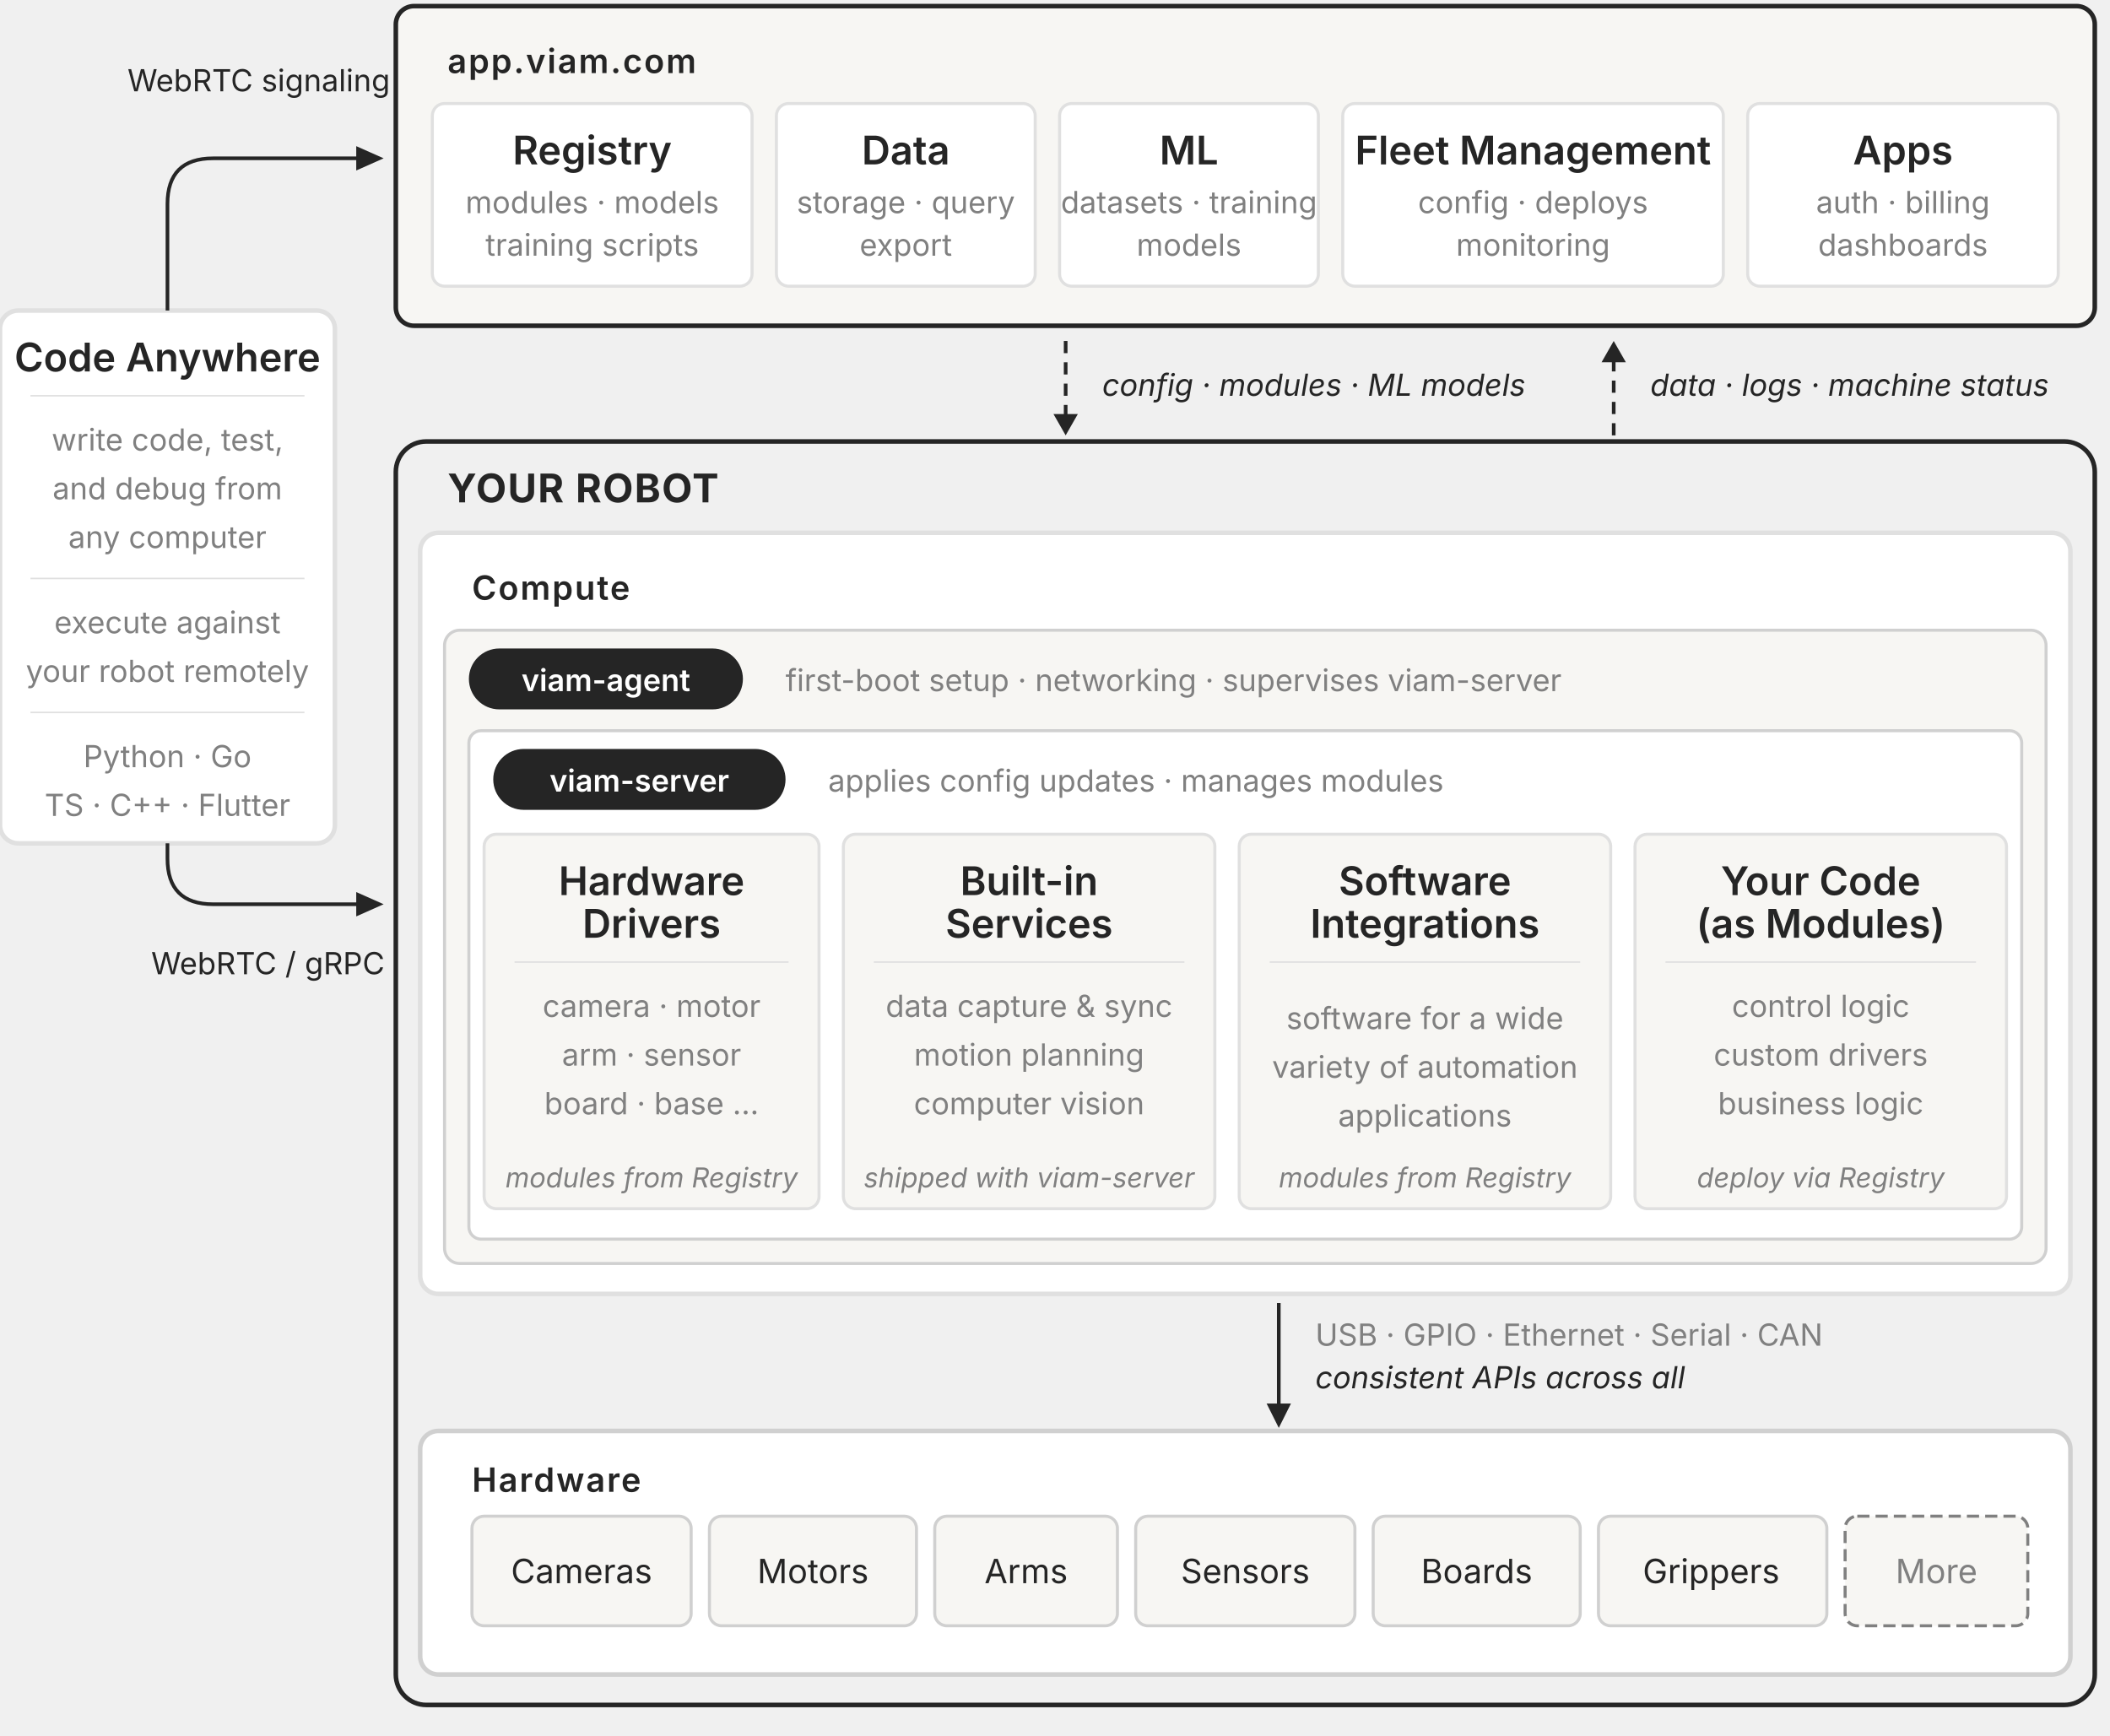
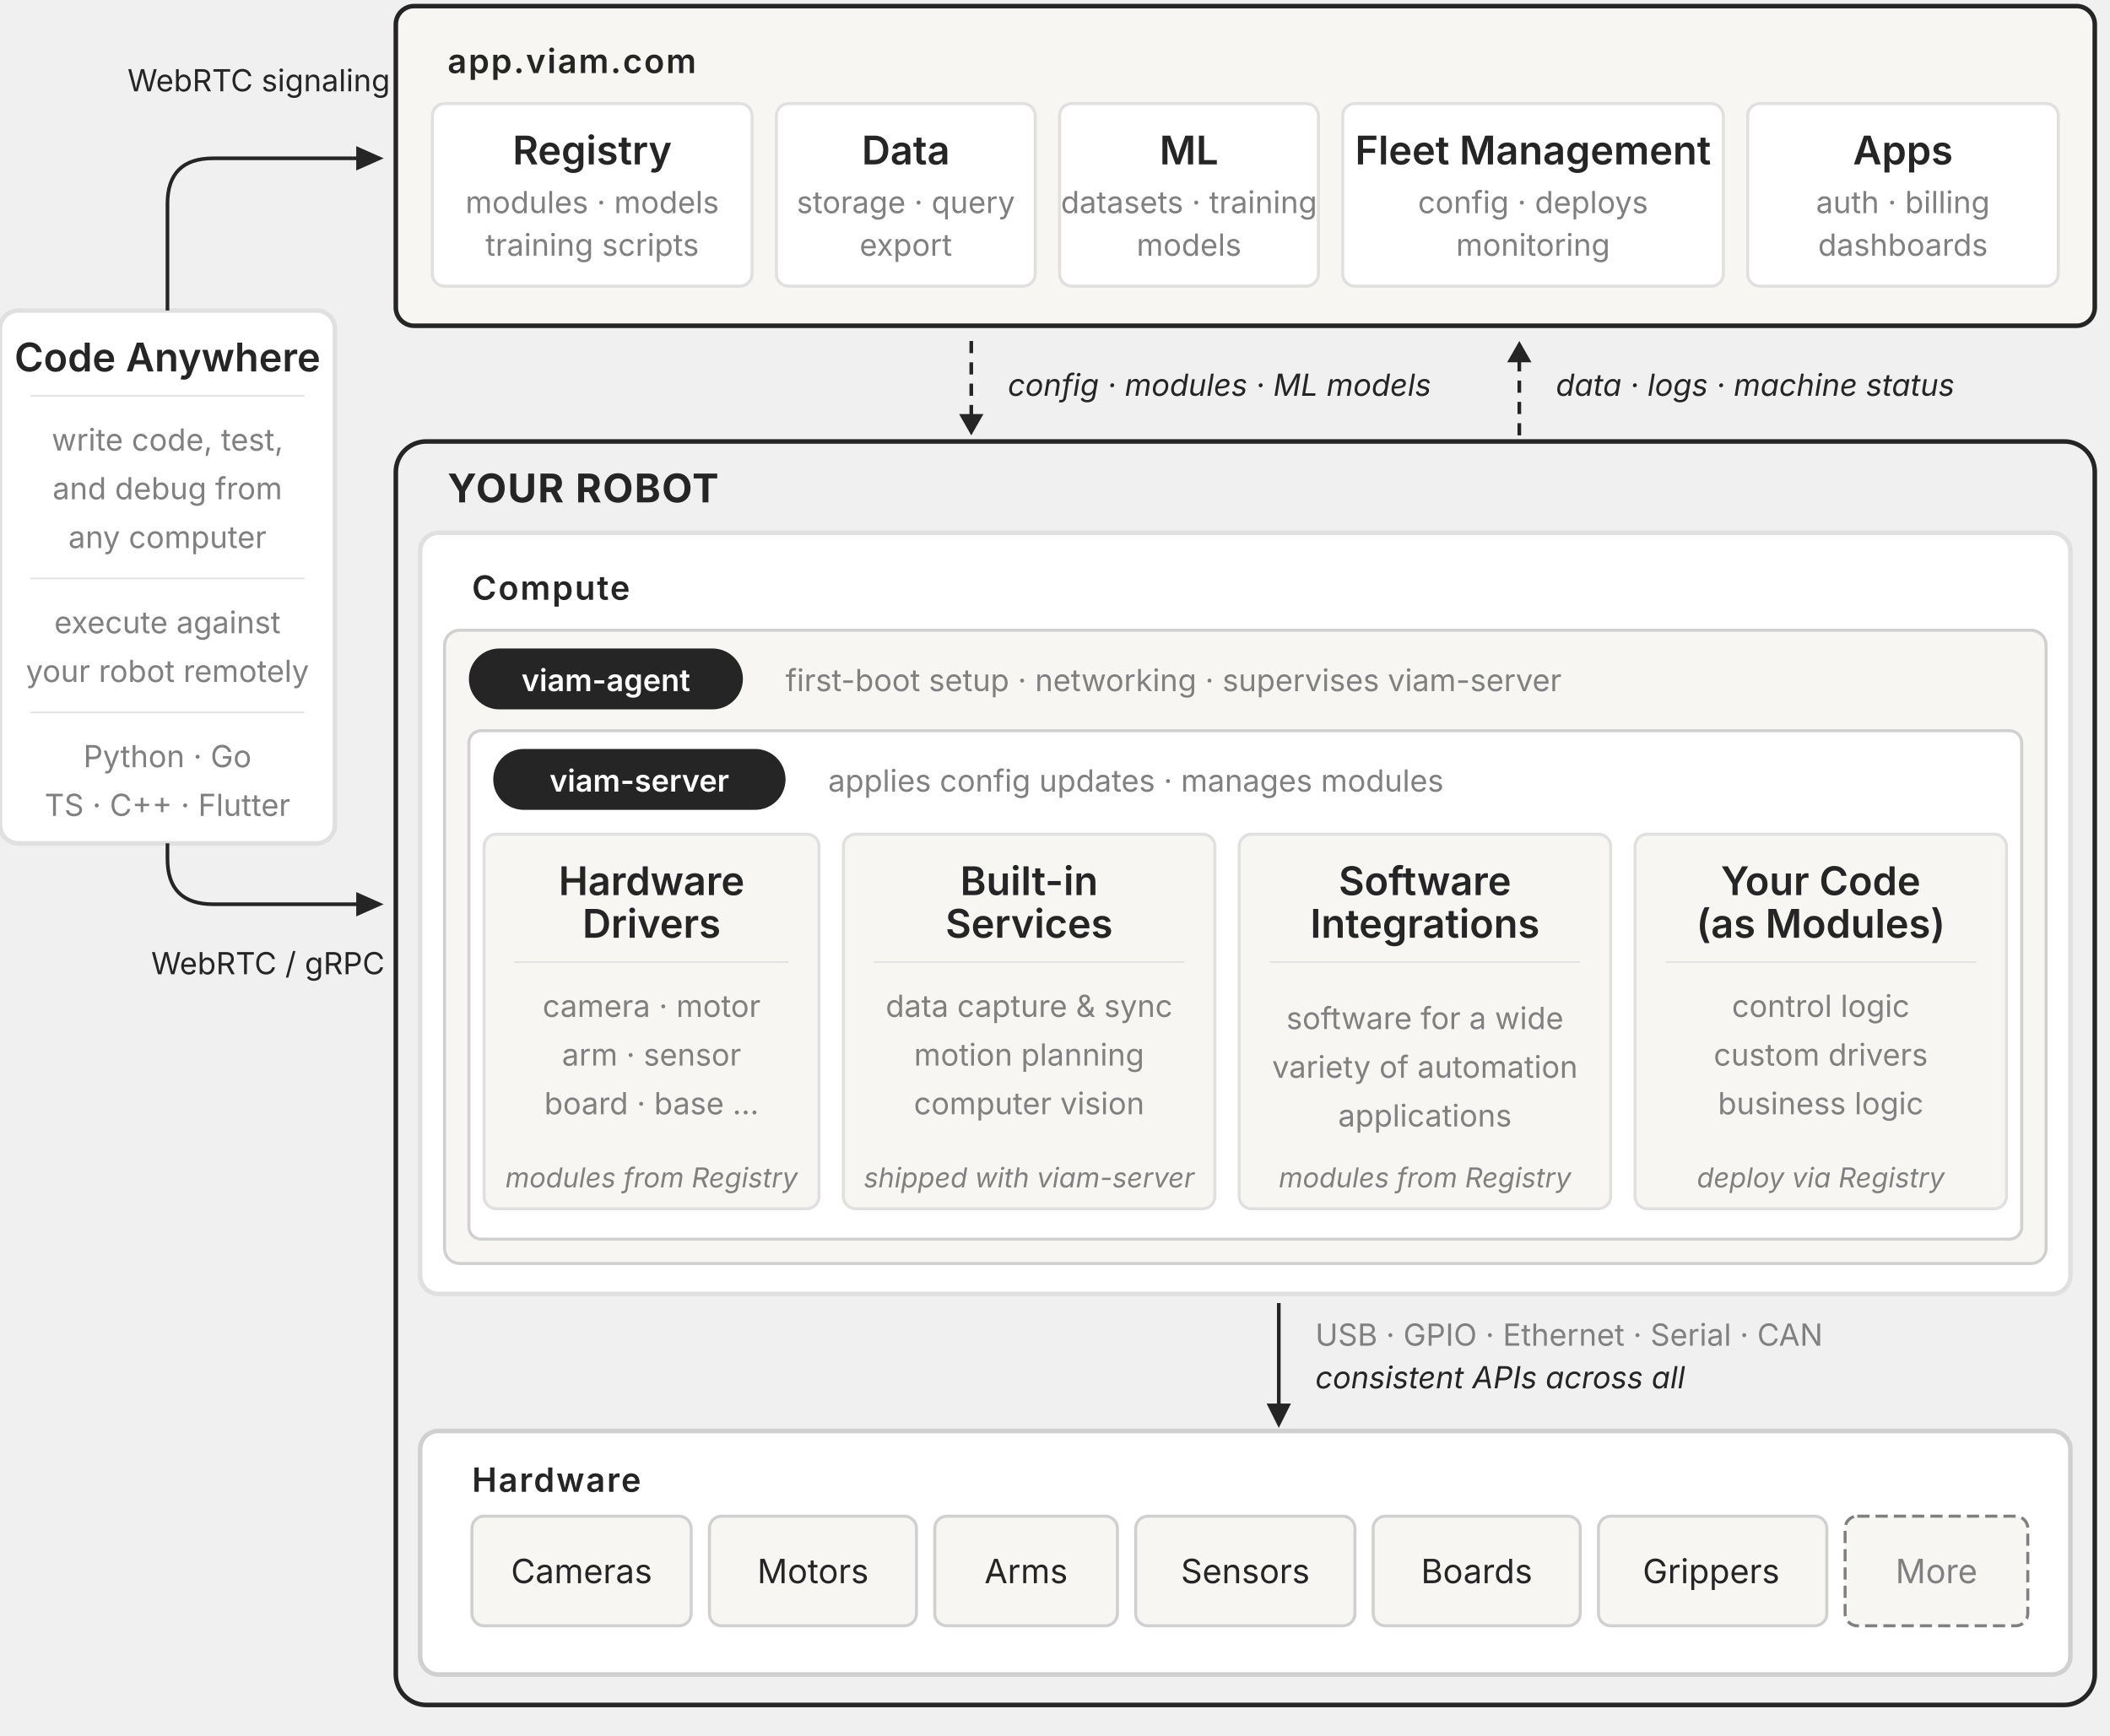
<svg xmlns="http://www.w3.org/2000/svg" viewBox="0 0 693 570" font-family="'Inter', 'Helvetica Neue', Arial, sans-serif">
  <defs>
    <style>
      .layer-label { font-size: 11px; font-weight: 600; letter-spacing: 0.05em; text-transform: uppercase; }
      .box-label { font-size: 13px; font-weight: 600; }
      .arrow-label { font-size: 10px; font-style: italic; }
    </style>
  </defs>
  <rect x="0" y="102" width="110" height="175" rx="6" fill="#fff" stroke="#e0e0e0" stroke-width="1.5" />
  <text x="55" y="122" text-anchor="middle" class="box-label" fill="#252525">Code Anywhere</text>
  <line x1="10" y1="130" x2="100" y2="130" stroke="#e0e0e0" stroke-width="0.5" />
  <text x="55" y="148" text-anchor="middle" style="font-size:10px; fill:#808080">write code, test,</text>
  <text x="55" y="164" text-anchor="middle" style="font-size:10px; fill:#808080">and debug from</text>
  <text x="55" y="180" text-anchor="middle" style="font-size:10px; fill:#808080">any computer</text>
  <line x1="10" y1="190" x2="100" y2="190" stroke="#e0e0e0" stroke-width="0.5" />
  <text x="55" y="208" text-anchor="middle" style="font-size:10px; fill:#808080">execute against</text>
  <text x="55" y="224" text-anchor="middle" style="font-size:10px; fill:#808080">your robot remotely</text>
  <line x1="10" y1="234" x2="100" y2="234" stroke="#e0e0e0" stroke-width="0.5" />
  <text x="55" y="252" text-anchor="middle" style="font-size:10px; fill:#808080">Python · Go</text>
  <text x="55" y="268" text-anchor="middle" style="font-size:10px; fill:#808080">TS · C++ · Flutter</text>
  <path d="M55,102 L55,67 Q55,52 70,52 L120,52" fill="none" stroke="#252525" stroke-width="1.2" />
  <polygon points="117,48 126,52 117,56" fill="#252525" />
  <text x="85" y="30" text-anchor="middle" style="font-size:10px; fill:#252525">WebRTC signaling</text>
  <path d="M55,277 L55,282 Q55,297 70,297 L120,297" fill="none" stroke="#252525" stroke-width="1.2" />
  <polygon points="117,293 126,297 117,301" fill="#252525" />
  <text x="88" y="320" text-anchor="middle" style="font-size:10px; fill:#252525">WebRTC / gRPC</text>
  <rect x="130" y="2" width="558" height="105" rx="6" fill="#f7f6f3" stroke="#252525" stroke-width="1.5" />
  <text x="147" y="24" class="layer-label" fill="#252525">app.viam.com</text>
  <rect x="142" y="34" width="105" height="60" rx="4" fill="#fff" stroke="#e0e0e0" stroke-width="1" />
  <text x="194.5" y="54" text-anchor="middle" class="box-label" fill="#252525">Registry</text>
  <text x="194.5" y="70" text-anchor="middle" style="font-size:10px; fill:#808080">modules · models</text>
  <text x="194.5" y="84" text-anchor="middle" style="font-size:10px; fill:#808080">training scripts</text>
  <rect x="255" y="34" width="85" height="60" rx="4" fill="#fff" stroke="#e0e0e0" stroke-width="1" />
  <text x="297.5" y="54" text-anchor="middle" class="box-label" fill="#252525">Data</text>
  <text x="297.5" y="70" text-anchor="middle" style="font-size:10px; fill:#808080">storage · query</text>
  <text x="297.5" y="84" text-anchor="middle" style="font-size:10px; fill:#808080">export</text>
  <rect x="348" y="34" width="85" height="60" rx="4" fill="#fff" stroke="#e0e0e0" stroke-width="1" />
  <text x="390.5" y="54" text-anchor="middle" class="box-label" fill="#252525">ML</text>
  <text x="390.5" y="70" text-anchor="middle" style="font-size:10px; fill:#808080">datasets · training</text>
  <text x="390.5" y="84" text-anchor="middle" style="font-size:10px; fill:#808080">models</text>
  <rect x="441" y="34" width="125" height="60" rx="4" fill="#fff" stroke="#e0e0e0" stroke-width="1" />
  <text x="503.5" y="54" text-anchor="middle" class="box-label" fill="#252525">Fleet Management</text>
  <text x="503.5" y="70" text-anchor="middle" style="font-size:10px; fill:#808080">config · deploys</text>
  <text x="503.5" y="84" text-anchor="middle" style="font-size:10px; fill:#808080">monitoring</text>
  <rect x="574" y="34" width="102" height="60" rx="4" fill="#fff" stroke="#e0e0e0" stroke-width="1" />
  <text x="625" y="54" text-anchor="middle" class="box-label" fill="#252525">Apps</text>
  <text x="625" y="70" text-anchor="middle" style="font-size:10px; fill:#808080">auth · billing</text>
  <text x="625" y="84" text-anchor="middle" style="font-size:10px; fill:#808080">dashboards</text>
-   <line x1="350" y1="112" x2="350" y2="138" stroke="#252525" stroke-width="1.2" stroke-dasharray="4,3" />
-   <polygon points="346,136 350,143 354,136" fill="#252525" />
-   <text x="362" y="130" class="arrow-label" fill="#252525">config · modules · ML models</text>
-   <line x1="530" y1="143" x2="530" y2="117" stroke="#252525" stroke-width="1.2" stroke-dasharray="4,3" />
-   <polygon points="526,119 530,112 534,119" fill="#252525" />
-   <text x="542" y="130" class="arrow-label" fill="#252525">data · logs · machine status</text>
+   <line x1="319" y1="112" x2="319" y2="138" stroke="#252525" stroke-width="1.2" stroke-dasharray="4,3" />
+   <polygon points="315,136 319,143 323,136" fill="#252525" />
+   <text x="331" y="130" class="arrow-label" fill="#252525">config · modules · ML models</text>
+   <line x1="499" y1="143" x2="499" y2="117" stroke="#252525" stroke-width="1.2" stroke-dasharray="4,3" />
+   <polygon points="495,119 499,112 503,119" fill="#252525" />
+   <text x="511" y="130" class="arrow-label" fill="#252525">data · logs · machine status</text>
  <rect x="130" y="145" width="558" height="415" rx="10" fill="none" stroke="#252525" stroke-width="1.5" />
  <text x="147" y="165" style="font-size:13px; font-weight:700; fill:#252525; letter-spacing:0.03em">YOUR ROBOT</text>
  <rect x="138" y="175" width="542" height="250" rx="6" fill="#fff" stroke="#e0e0e0" stroke-width="1.5" />
  <text x="155" y="197" class="layer-label" fill="#252525">Compute</text>
  <rect x="146" y="207" width="526" height="208" rx="5" fill="#f7f6f3" stroke="#d0d0d0" stroke-width="1" />
  <rect x="154" y="213" width="90" height="20" rx="10" fill="#252525" />
  <text x="199" y="227" text-anchor="middle" style="font-size:10px; font-weight:600; fill:#fff">viam-agent</text>
  <text x="258" y="227" style="font-size:10px; fill:#808080">first-boot setup · networking · supervises viam-server</text>
  <rect x="154" y="240" width="510" height="167" rx="4" fill="#fff" stroke="#d0d0d0" stroke-width="1" />
  <rect x="162" y="246" width="96" height="20" rx="10" fill="#252525" />
  <text x="210" y="260" text-anchor="middle" style="font-size:10px; font-weight:600; fill:#fff">viam-server</text>
  <text x="272" y="260" style="font-size:10px; fill:#808080">applies config updates · manages modules</text>
  <rect x="159" y="274" width="110" height="123" rx="4" fill="#f7f6f3" stroke="#e0e0e0" stroke-width="1" />
  <text x="214" y="294" text-anchor="middle" class="box-label" fill="#252525">Hardware</text>
  <text x="214" y="308" text-anchor="middle" class="box-label" fill="#252525">Drivers</text>
  <line x1="169" y1="316" x2="259" y2="316" stroke="#e0e0e0" stroke-width="0.5" />
  <text x="214" y="334" text-anchor="middle" style="font-size:10px; fill:#808080">camera · motor</text>
  <text x="214" y="350" text-anchor="middle" style="font-size:10px; fill:#808080">arm · sensor</text>
  <text x="214" y="366" text-anchor="middle" style="font-size:10px; fill:#808080">board · base ...</text>
  <text x="214" y="390" text-anchor="middle" style="font-size:9px; fill:#808080; font-style:italic">modules from Registry</text>
  <rect x="277" y="274" width="122" height="123" rx="4" fill="#f7f6f3" stroke="#e0e0e0" stroke-width="1" />
  <text x="338" y="294" text-anchor="middle" class="box-label" fill="#252525">Built-in</text>
  <text x="338" y="308" text-anchor="middle" class="box-label" fill="#252525">Services</text>
  <line x1="287" y1="316" x2="389" y2="316" stroke="#e0e0e0" stroke-width="0.5" />
  <text x="338" y="334" text-anchor="middle" style="font-size:10px; fill:#808080">data capture &amp; sync</text>
  <text x="338" y="350" text-anchor="middle" style="font-size:10px; fill:#808080">motion planning</text>
  <text x="338" y="366" text-anchor="middle" style="font-size:10px; fill:#808080">computer vision</text>
  <text x="338" y="390" text-anchor="middle" style="font-size:9px; fill:#808080; font-style:italic">shipped with viam-server</text>
  <rect x="407" y="274" width="122" height="123" rx="4" fill="#f7f6f3" stroke="#e0e0e0" stroke-width="1" />
  <text x="468" y="294" text-anchor="middle" class="box-label" fill="#252525">Software</text>
  <text x="468" y="308" text-anchor="middle" class="box-label" fill="#252525">Integrations</text>
  <line x1="417" y1="316" x2="519" y2="316" stroke="#e0e0e0" stroke-width="0.5" />
  <text x="468" y="338" text-anchor="middle" style="font-size:10px; fill:#808080">software for a wide</text>
  <text x="468" y="354" text-anchor="middle" style="font-size:10px; fill:#808080">variety of automation</text>
  <text x="468" y="370" text-anchor="middle" style="font-size:10px; fill:#808080">applications</text>
  <text x="468" y="390" text-anchor="middle" style="font-size:9px; fill:#808080; font-style:italic">modules from Registry</text>
  <rect x="537" y="274" width="122" height="123" rx="4" fill="#f7f6f3" stroke="#e0e0e0" stroke-width="1" />
  <text x="598" y="294" text-anchor="middle" class="box-label" fill="#252525">Your Code</text>
  <text x="598" y="308" text-anchor="middle" class="box-label" fill="#252525">(as Modules)</text>
  <line x1="547" y1="316" x2="649" y2="316" stroke="#e0e0e0" stroke-width="0.5" />
  <text x="598" y="334" text-anchor="middle" style="font-size:10px; fill:#808080">control logic</text>
  <text x="598" y="350" text-anchor="middle" style="font-size:10px; fill:#808080">custom drivers</text>
  <text x="598" y="366" text-anchor="middle" style="font-size:10px; fill:#808080">business logic</text>
  <text x="598" y="390" text-anchor="middle" style="font-size:9px; fill:#808080; font-style:italic">deploy via Registry</text>
  <line x1="420" y1="428" x2="420" y2="465" stroke="#252525" stroke-width="1.2" />
  <polygon points="416,461 420,469 424,461" fill="#252525" />
  <text x="432" y="442" style="font-size:10px; fill:#808080">USB · GPIO · Ethernet · Serial · CAN</text>
  <text x="432" y="456" class="arrow-label" fill="#252525">consistent APIs across all</text>
  <rect x="138" y="470" width="542" height="80" rx="6" fill="#fff" stroke="#d0d0d0" stroke-width="1.5" />
  <text x="155" y="490" class="layer-label" fill="#252525">Hardware</text>
  <g transform="translate(155, 498)">
    <rect width="72" height="36" rx="4" fill="#f7f6f3" stroke="#d0d0d0" stroke-width="1" />
    <text x="36" y="22" text-anchor="middle" style="font-size:11px; fill:#252525">Cameras</text>
  </g>
  <g transform="translate(233, 498)">
    <rect width="68" height="36" rx="4" fill="#f7f6f3" stroke="#d0d0d0" stroke-width="1" />
    <text x="34" y="22" text-anchor="middle" style="font-size:11px; fill:#252525">Motors</text>
  </g>
  <g transform="translate(307, 498)">
    <rect width="60" height="36" rx="4" fill="#f7f6f3" stroke="#d0d0d0" stroke-width="1" />
    <text x="30" y="22" text-anchor="middle" style="font-size:11px; fill:#252525">Arms</text>
  </g>
  <g transform="translate(373, 498)">
    <rect width="72" height="36" rx="4" fill="#f7f6f3" stroke="#d0d0d0" stroke-width="1" />
    <text x="36" y="22" text-anchor="middle" style="font-size:11px; fill:#252525">Sensors</text>
  </g>
  <g transform="translate(451, 498)">
    <rect width="68" height="36" rx="4" fill="#f7f6f3" stroke="#d0d0d0" stroke-width="1" />
    <text x="34" y="22" text-anchor="middle" style="font-size:11px; fill:#252525">Boards</text>
  </g>
  <g transform="translate(525, 498)">
    <rect width="75" height="36" rx="4" fill="#f7f6f3" stroke="#d0d0d0" stroke-width="1" />
    <text x="37" y="22" text-anchor="middle" style="font-size:11px; fill:#252525">Grippers</text>
  </g>
  <g transform="translate(606, 498)">
    <rect width="60" height="36" rx="4" fill="#f7f6f3" stroke="#808080" stroke-width="1" stroke-dasharray="4,2" />
    <text x="30" y="22" text-anchor="middle" style="font-size:11px; fill:#808080">More</text>
  </g>
</svg>
